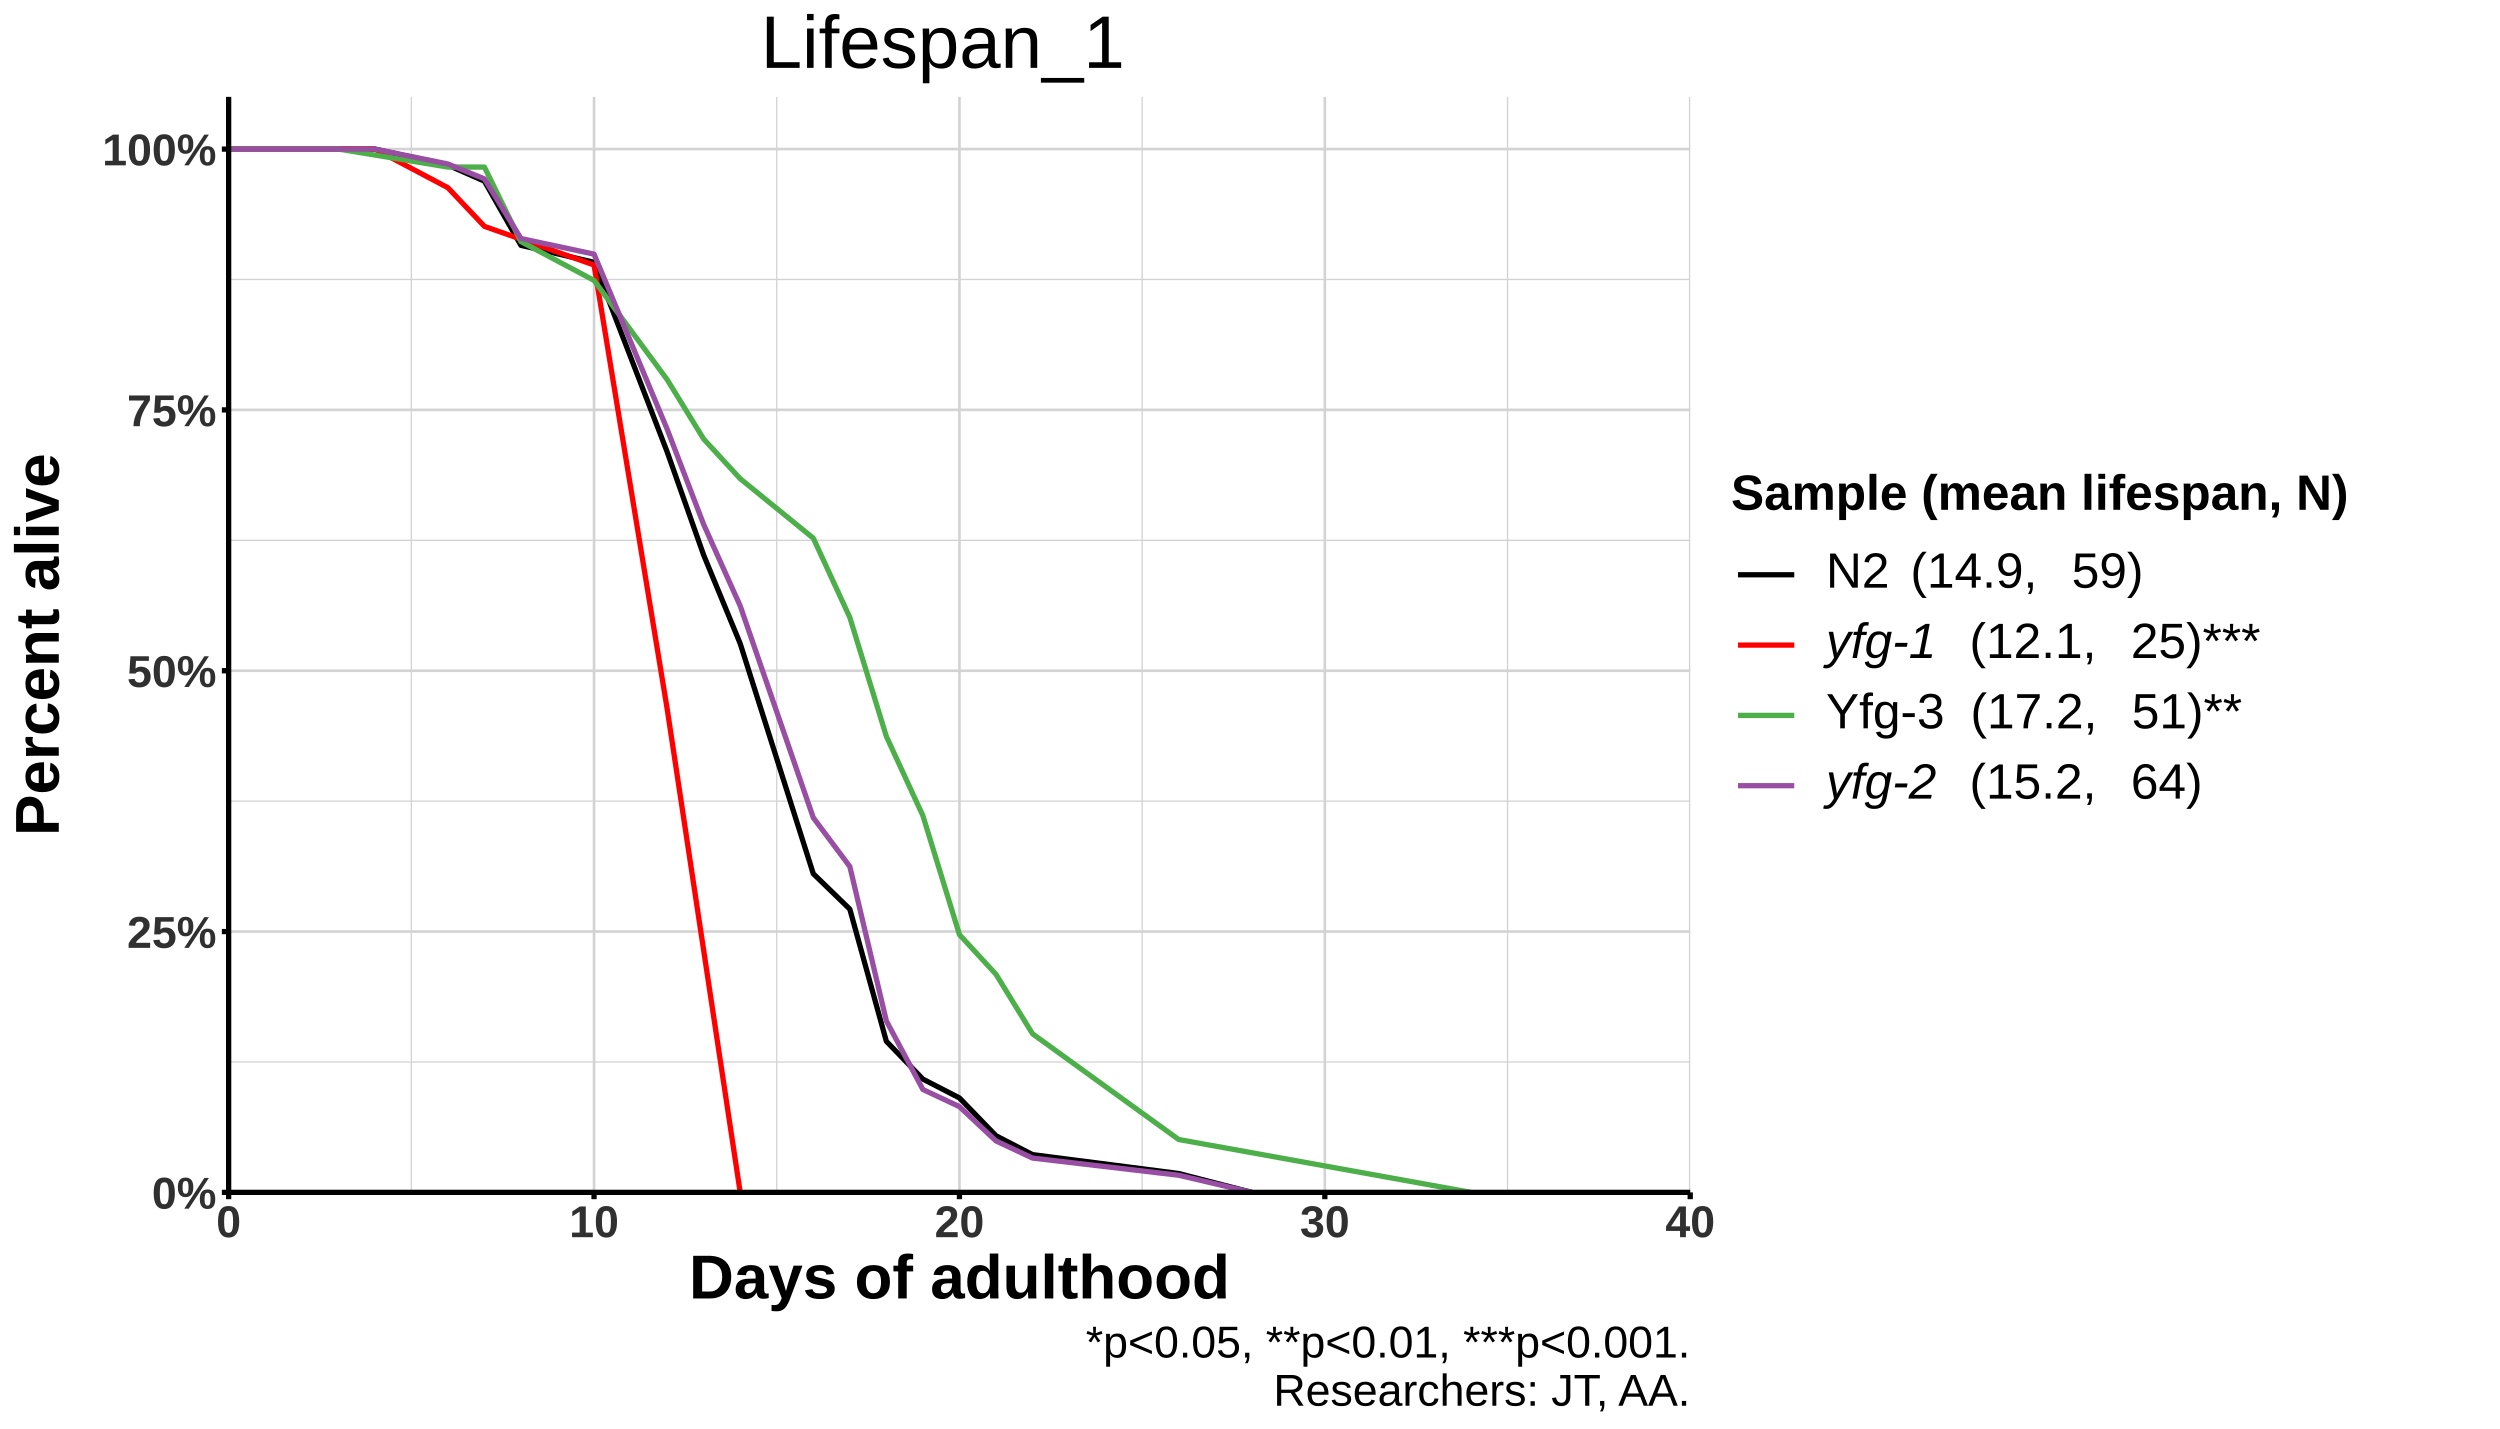
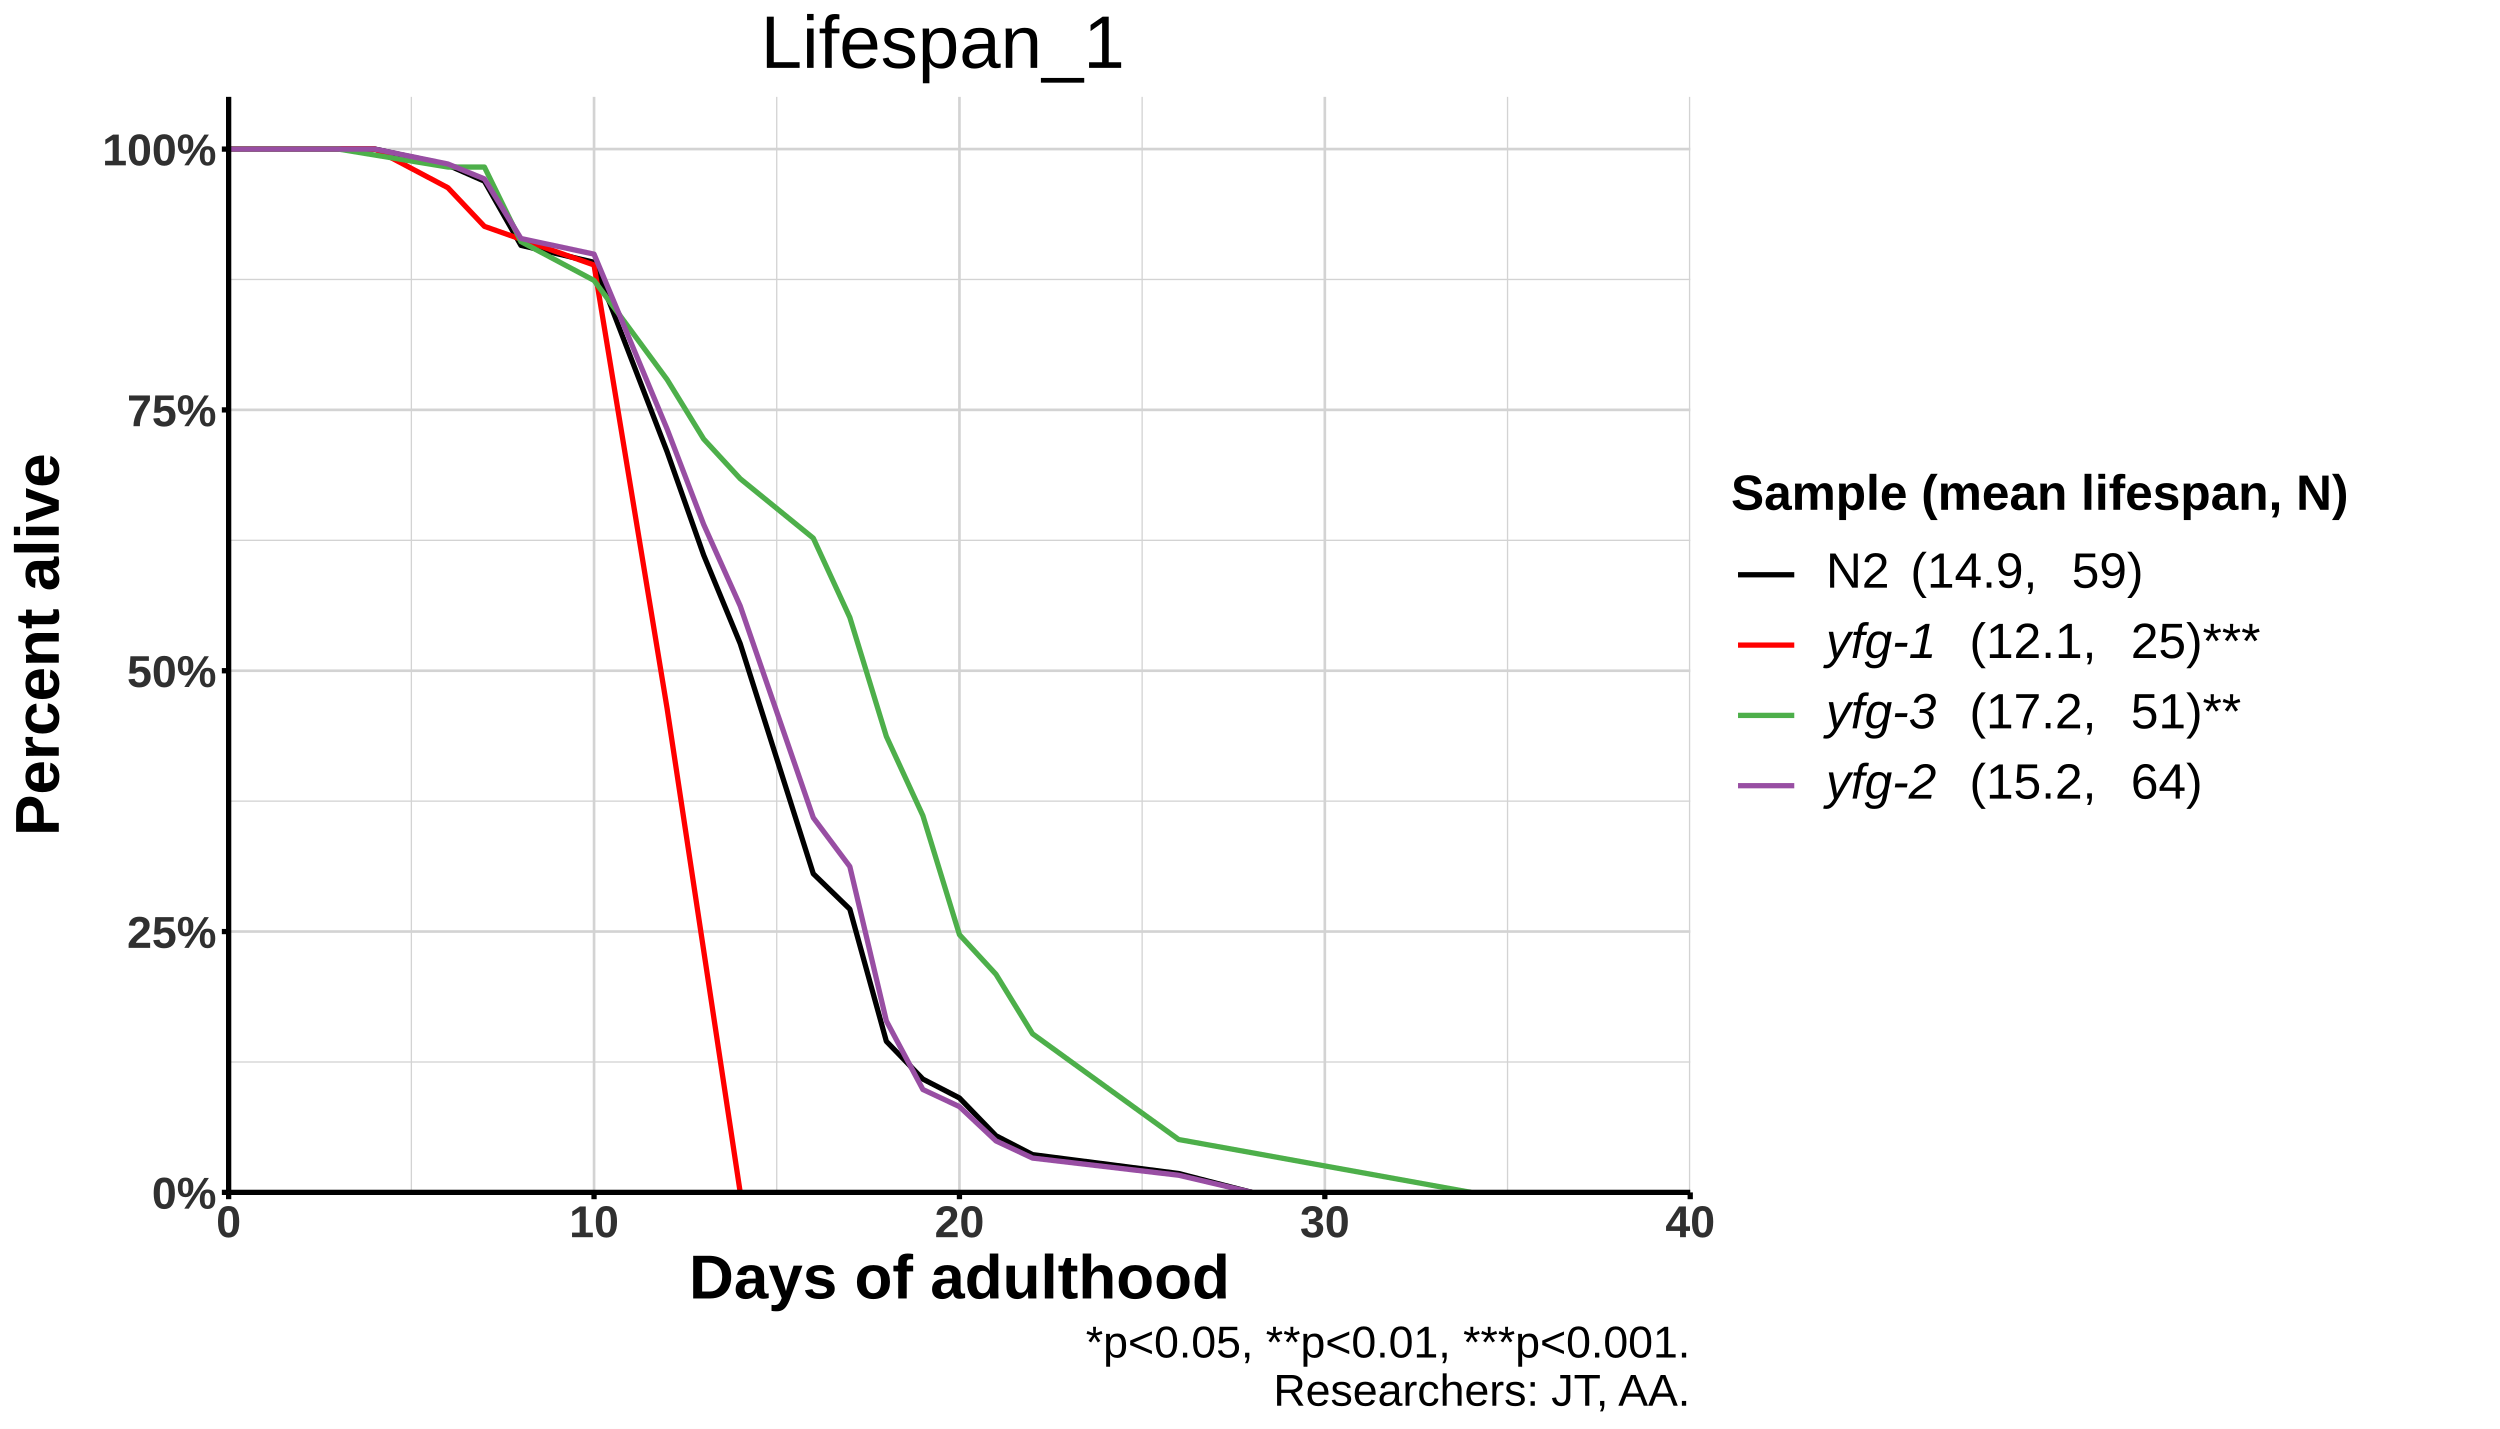
<svg xmlns="http://www.w3.org/2000/svg" class="svglite" width="1008.00pt" height="576.00pt" viewBox="0 0 1008.00 576.00">
  <defs>
    <style type="text/css">
    .svglite line, .svglite polyline, .svglite polygon, .svglite path, .svglite rect, .svglite circle {
      fill: none;
      stroke: #000000;
      stroke-linecap: round;
      stroke-linejoin: round;
      stroke-miterlimit: 10.00;
    }
    .svglite text {
      white-space: pre;
    }
  </style>
  </defs>
  <rect width="100%" height="100%" style="stroke: none; fill: #FFFFFF;" />
  <defs>
    <clipPath id="cpMC4wMHwxMDA4LjAwfDAuMDB8NTc2LjAw">
      <rect x="0.00" y="0.00" width="1008.00" height="576.00" />
    </clipPath>
  </defs>
  <g clip-path="url(#cpMC4wMHwxMDA4LjAwfDAuMDB8NTc2LjAw)">
    <rect x="0.00" y="0.00" width="1008.00" height="576.00" style="stroke-width: 1.07; stroke: #FFFFFF; fill: #FFFFFF;" />
  </g>
  <defs>
    <clipPath id="cpOTIuMTl8NjgxLjUwfDM5LjA3fDQ4MC43Nw==">
      <rect x="92.19" y="39.07" width="589.31" height="441.69" />
    </clipPath>
  </defs>
  <g clip-path="url(#cpOTIuMTl8NjgxLjUwfDM5LjA3fDQ4MC43Nw==)">
    <polyline points="92.19,428.19 681.50,428.19 " style="stroke-width: 0.53; stroke: #D3D3D3; stroke-linecap: butt;" />
    <polyline points="92.19,323.02 681.50,323.02 " style="stroke-width: 0.53; stroke: #D3D3D3; stroke-linecap: butt;" />
    <polyline points="92.19,217.86 681.50,217.86 " style="stroke-width: 0.53; stroke: #D3D3D3; stroke-linecap: butt;" />
    <polyline points="92.19,112.69 681.50,112.69 " style="stroke-width: 0.53; stroke: #D3D3D3; stroke-linecap: butt;" />
    <polyline points="165.86,480.77 165.86,39.07 " style="stroke-width: 0.53; stroke: #D3D3D3; stroke-linecap: butt;" />
    <polyline points="313.18,480.77 313.18,39.07 " style="stroke-width: 0.53; stroke: #D3D3D3; stroke-linecap: butt;" />
    <polyline points="460.51,480.77 460.51,39.07 " style="stroke-width: 0.53; stroke: #D3D3D3; stroke-linecap: butt;" />
    <polyline points="607.84,480.77 607.84,39.07 " style="stroke-width: 0.53; stroke: #D3D3D3; stroke-linecap: butt;" />
    <polyline points="92.19,480.77 681.50,480.77 " style="stroke-width: 1.07; stroke: #D3D3D3; stroke-linecap: butt;" />
    <polyline points="92.19,375.60 681.50,375.60 " style="stroke-width: 1.07; stroke: #D3D3D3; stroke-linecap: butt;" />
    <polyline points="92.19,270.44 681.50,270.44 " style="stroke-width: 1.07; stroke: #D3D3D3; stroke-linecap: butt;" />
    <polyline points="92.19,165.27 681.50,165.27 " style="stroke-width: 1.07; stroke: #D3D3D3; stroke-linecap: butt;" />
    <polyline points="92.19,60.11 681.50,60.11 " style="stroke-width: 1.07; stroke: #D3D3D3; stroke-linecap: butt;" />
    <polyline points="92.19,480.77 92.19,39.07 " style="stroke-width: 1.07; stroke: #D3D3D3; stroke-linecap: butt;" />
    <polyline points="239.52,480.77 239.52,39.07 " style="stroke-width: 1.07; stroke: #D3D3D3; stroke-linecap: butt;" />
    <polyline points="386.85,480.77 386.85,39.07 " style="stroke-width: 1.07; stroke: #D3D3D3; stroke-linecap: butt;" />
    <polyline points="534.17,480.77 534.17,39.07 " style="stroke-width: 1.07; stroke: #D3D3D3; stroke-linecap: butt;" />
    <polyline points="681.50,480.77 681.50,39.07 " style="stroke-width: 1.07; stroke: #D3D3D3; stroke-linecap: butt;" />
    <polyline points="92.19,60.11 151.12,60.11 180.59,66.58 195.32,73.05 210.05,98.94 239.52,105.76 268.98,182.15 283.72,223.82 298.45,259.50 327.92,352.29 342.65,366.57 357.38,419.86 372.11,435.09 386.85,442.70 401.58,457.93 416.31,465.54 475.24,473.16 504.71,480.77 " style="stroke-width: 2.13; stroke-linecap: butt;" />
    <polyline points="92.19,60.11 151.12,60.11 180.59,75.69 195.32,91.27 239.52,106.85 268.98,285.68 283.72,383.22 298.45,480.77 " style="stroke-width: 2.13; stroke: #FF0000; stroke-linecap: butt;" />
    <polyline points="92.19,60.11 136.39,60.11 180.59,67.36 195.32,67.36 210.05,97.43 239.52,113.07 268.98,153.04 283.72,177.02 298.45,193.01 327.92,216.99 342.65,248.96 357.38,296.92 372.11,328.89 386.85,376.86 401.58,392.84 416.31,416.82 431.04,427.48 445.78,438.14 460.51,448.80 475.24,459.45 593.10,480.77 " style="stroke-width: 2.13; stroke: #4DAF4A; stroke-linecap: butt;" />
    <polyline points="92.19,60.11 151.12,60.11 180.59,66.12 195.32,72.13 210.05,96.16 239.52,102.47 268.98,173.00 283.72,211.47 298.45,244.31 327.92,329.70 342.65,349.40 357.38,411.63 372.11,439.29 386.85,446.20 401.58,460.03 416.31,466.94 475.24,473.86 504.71,480.77 " style="stroke-width: 2.13; stroke: #984EA3; stroke-linecap: butt;" />
  </g>
  <g clip-path="url(#cpMC4wMHwxMDA4LjAwfDAuMDB8NTc2LjAw)">
    <polyline points="92.19,480.77 92.19,39.07 " style="stroke-width: 2.13; stroke-linecap: butt;" />
    <text x="87.26" y="487.33" text-anchor="end" style="font-size: 18.00px; font-weight: bold;fill: #303030; font-family: &quot;Arial&quot;;">0%</text>
    <text x="87.26" y="382.17" text-anchor="end" style="font-size: 18.00px; font-weight: bold;fill: #303030; font-family: &quot;Arial&quot;;">25%</text>
    <text x="87.26" y="277.00" text-anchor="end" style="font-size: 18.00px; font-weight: bold;fill: #303030; font-family: &quot;Arial&quot;;">50%</text>
    <text x="87.26" y="171.84" text-anchor="end" style="font-size: 18.00px; font-weight: bold;fill: #303030; font-family: &quot;Arial&quot;;">75%</text>
    <text x="87.26" y="66.67" text-anchor="end" style="font-size: 18.00px; font-weight: bold;fill: #303030; font-family: &quot;Arial&quot;;">100%</text>
    <polyline points="89.45,480.77 92.19,480.77 " style="stroke-width: 2.13; stroke-linecap: butt;" />
    <polyline points="89.45,375.60 92.19,375.60 " style="stroke-width: 2.13; stroke-linecap: butt;" />
    <polyline points="89.45,270.44 92.19,270.44 " style="stroke-width: 2.13; stroke-linecap: butt;" />
    <polyline points="89.45,165.27 92.19,165.27 " style="stroke-width: 2.13; stroke-linecap: butt;" />
    <polyline points="89.45,60.11 92.19,60.11 " style="stroke-width: 2.13; stroke-linecap: butt;" />
    <polyline points="92.19,480.77 681.50,480.77 " style="stroke-width: 2.13; stroke-linecap: butt;" />
    <polyline points="92.19,483.51 92.19,480.77 " style="stroke-width: 2.13; stroke-linecap: butt;" />
    <polyline points="239.52,483.51 239.52,480.77 " style="stroke-width: 2.13; stroke-linecap: butt;" />
    <polyline points="386.85,483.51 386.85,480.77 " style="stroke-width: 2.13; stroke-linecap: butt;" />
    <polyline points="534.17,483.51 534.17,480.77 " style="stroke-width: 2.13; stroke-linecap: butt;" />
    <polyline points="681.50,483.51 681.50,480.77 " style="stroke-width: 2.13; stroke-linecap: butt;" />
    <text x="92.19" y="498.83" text-anchor="middle" style="font-size: 18.00px; font-weight: bold;fill: #303030; font-family: &quot;Arial&quot;;">0</text>
    <text x="239.52" y="498.83" text-anchor="middle" style="font-size: 18.00px; font-weight: bold;fill: #303030; font-family: &quot;Arial&quot;;">10</text>
    <text x="386.85" y="498.83" text-anchor="middle" style="font-size: 18.00px; font-weight: bold;fill: #303030; font-family: &quot;Arial&quot;;">20</text>
    <text x="534.17" y="498.83" text-anchor="middle" style="font-size: 18.00px; font-weight: bold;fill: #303030; font-family: &quot;Arial&quot;;">30</text>
    <text x="681.50" y="498.83" text-anchor="middle" style="font-size: 18.00px; font-weight: bold;fill: #303030; font-family: &quot;Arial&quot;;">40</text>
    <text x="386.85" y="523.53" text-anchor="middle" style="font-size: 25.00px; font-weight: bold; font-family: &quot;Arial&quot;;">Days of adulthood</text>
    <text transform="translate(23.70,259.92) rotate(-90)" text-anchor="middle" style="font-size: 25.00px; font-weight: bold; font-family: &quot;Arial&quot;;">Percent alive</text>
    <text x="697.94" y="205.54" style="font-size: 20.00px; font-weight: bold; font-family: &quot;Arial&quot;;">Sample (mean lifespan, N)</text>
    <rect x="697.94" y="217.58" width="28.35" height="28.35" style="stroke-width: 1.07; stroke: none;" />
    <line x1="700.77" y1="231.75" x2="723.45" y2="231.75" style="stroke-width: 2.13; stroke-linecap: butt;" />
    <rect x="697.94" y="245.93" width="28.35" height="28.35" style="stroke-width: 1.07; stroke: none;" />
    <line x1="700.77" y1="260.10" x2="723.45" y2="260.10" style="stroke-width: 2.13; stroke: #FF0000; stroke-linecap: butt;" />
    <rect x="697.94" y="274.27" width="28.35" height="28.35" style="stroke-width: 1.07; stroke: none;" />
    <line x1="700.77" y1="288.45" x2="723.45" y2="288.45" style="stroke-width: 2.13; stroke: #4DAF4A; stroke-linecap: butt;" />
    <rect x="697.94" y="302.62" width="28.35" height="28.35" style="stroke-width: 1.07; stroke: none;" />
    <line x1="700.77" y1="316.79" x2="723.45" y2="316.79" style="stroke-width: 2.13; stroke: #984EA3; stroke-linecap: butt;" />
    <text x="736.25" y="236.96" style="font-size: 20.00px; font-family: &quot;Arial&quot;;">N2</text>
    <text x="770.29" y="236.96" style="font-size: 20.00px; font-family: &quot;Arial&quot;;">(14.9,</text>
    <text x="835.33" y="236.96" style="font-size: 20.00px; font-family: &quot;Arial&quot;;">59)</text>
    <text x="736.25" y="265.31" style="font-size: 20.00px; font-style: italic; font-family: &quot;Arial&quot;;">yfg-1</text>
    <text x="794.11" y="265.31" style="font-size: 20.00px; font-family: &quot;Arial&quot;;">(12.1,</text>
    <text x="859.16" y="265.31" style="font-size: 20.00px; font-family: &quot;Arial&quot;;">25)***</text>
-     <text x="736.25" y="293.66" style="font-size: 20.00px; font-family: &quot;Arial&quot;;">Yfg-3</text>
-     <text x="794.50" y="293.66" style="font-size: 20.00px; font-family: &quot;Arial&quot;;">(17.2,</text>
-     <text x="859.54" y="293.66" style="font-size: 20.00px; font-family: &quot;Arial&quot;;">51)**</text>
+     <text x="736.25" y="293.66" style="font-size: 20.00px; font-style: italic; font-family: &quot;Arial&quot;;">yfg-3</text>
+     <text x="794.11" y="293.66" style="font-size: 20.00px; font-family: &quot;Arial&quot;;">(17.2,</text>
+     <text x="859.16" y="293.66" style="font-size: 20.00px; font-family: &quot;Arial&quot;;">51)**</text>
    <text x="736.25" y="322.00" style="font-size: 20.00px; font-style: italic; font-family: &quot;Arial&quot;;">yfg-2</text>
    <text x="794.11" y="322.00" style="font-size: 20.00px; font-family: &quot;Arial&quot;;">(15.2,</text>
    <text x="859.16" y="322.00" style="font-size: 20.00px; font-family: &quot;Arial&quot;;">64)</text>
    <text x="306.72" y="27.35" style="font-size: 30.00px; font-family: &quot;Arial&quot;;">Lifespan_1</text>
    <text x="681.50" y="547.34" text-anchor="end" style="font-size: 18.00px; font-family: &quot;Arial&quot;;">*p&lt;0.05, **p&lt;0.01, ***p&lt;0.001.</text>
    <text x="681.50" y="566.78" text-anchor="end" style="font-size: 18.00px; font-family: &quot;Arial&quot;;">Researchers: JT, AA.</text>
  </g>
</svg>
